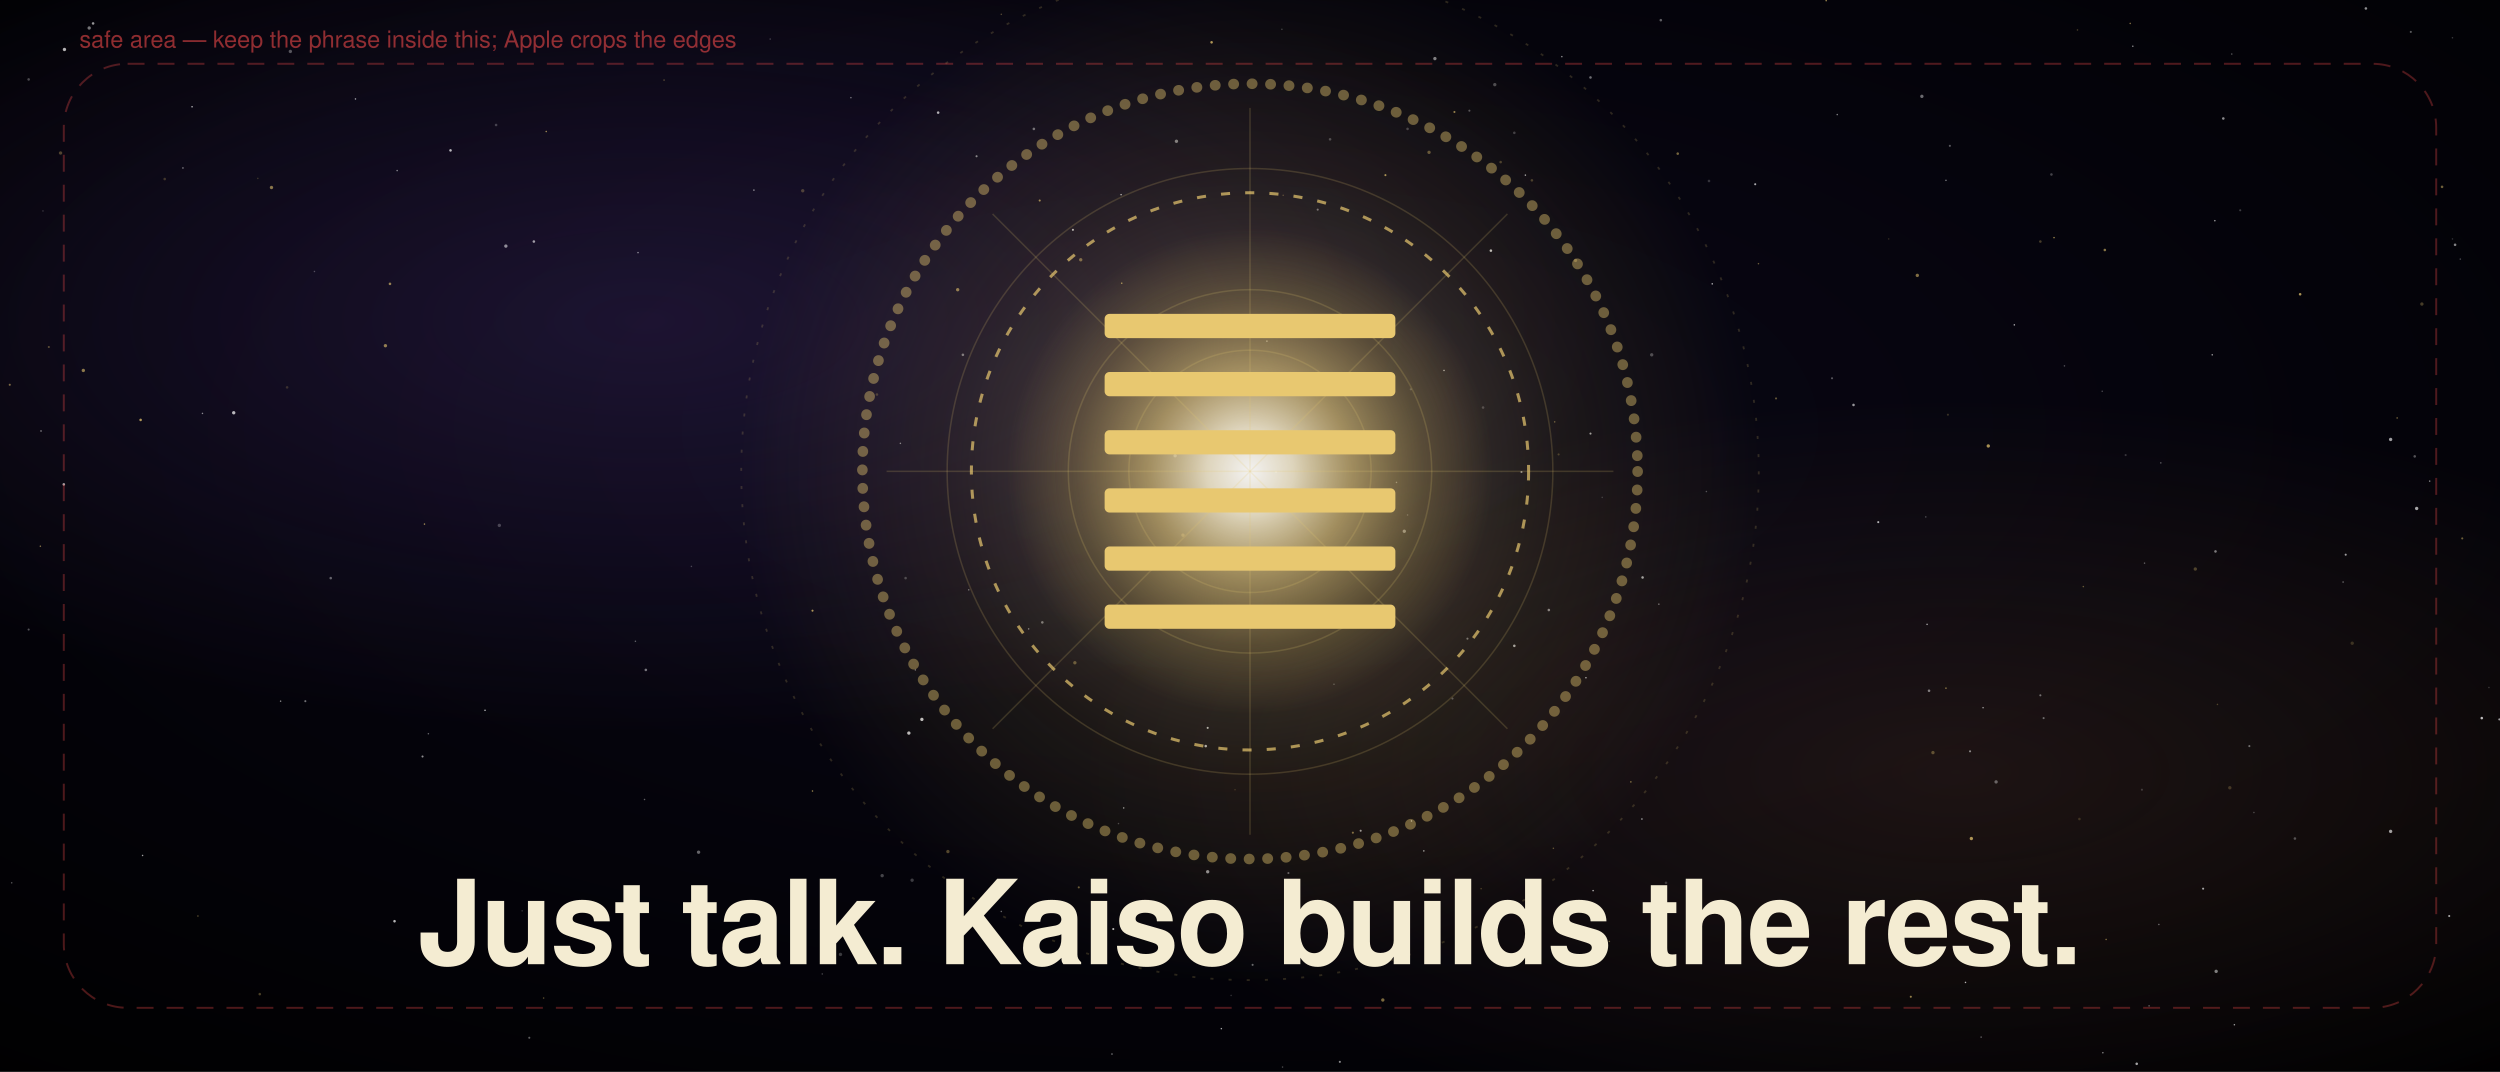
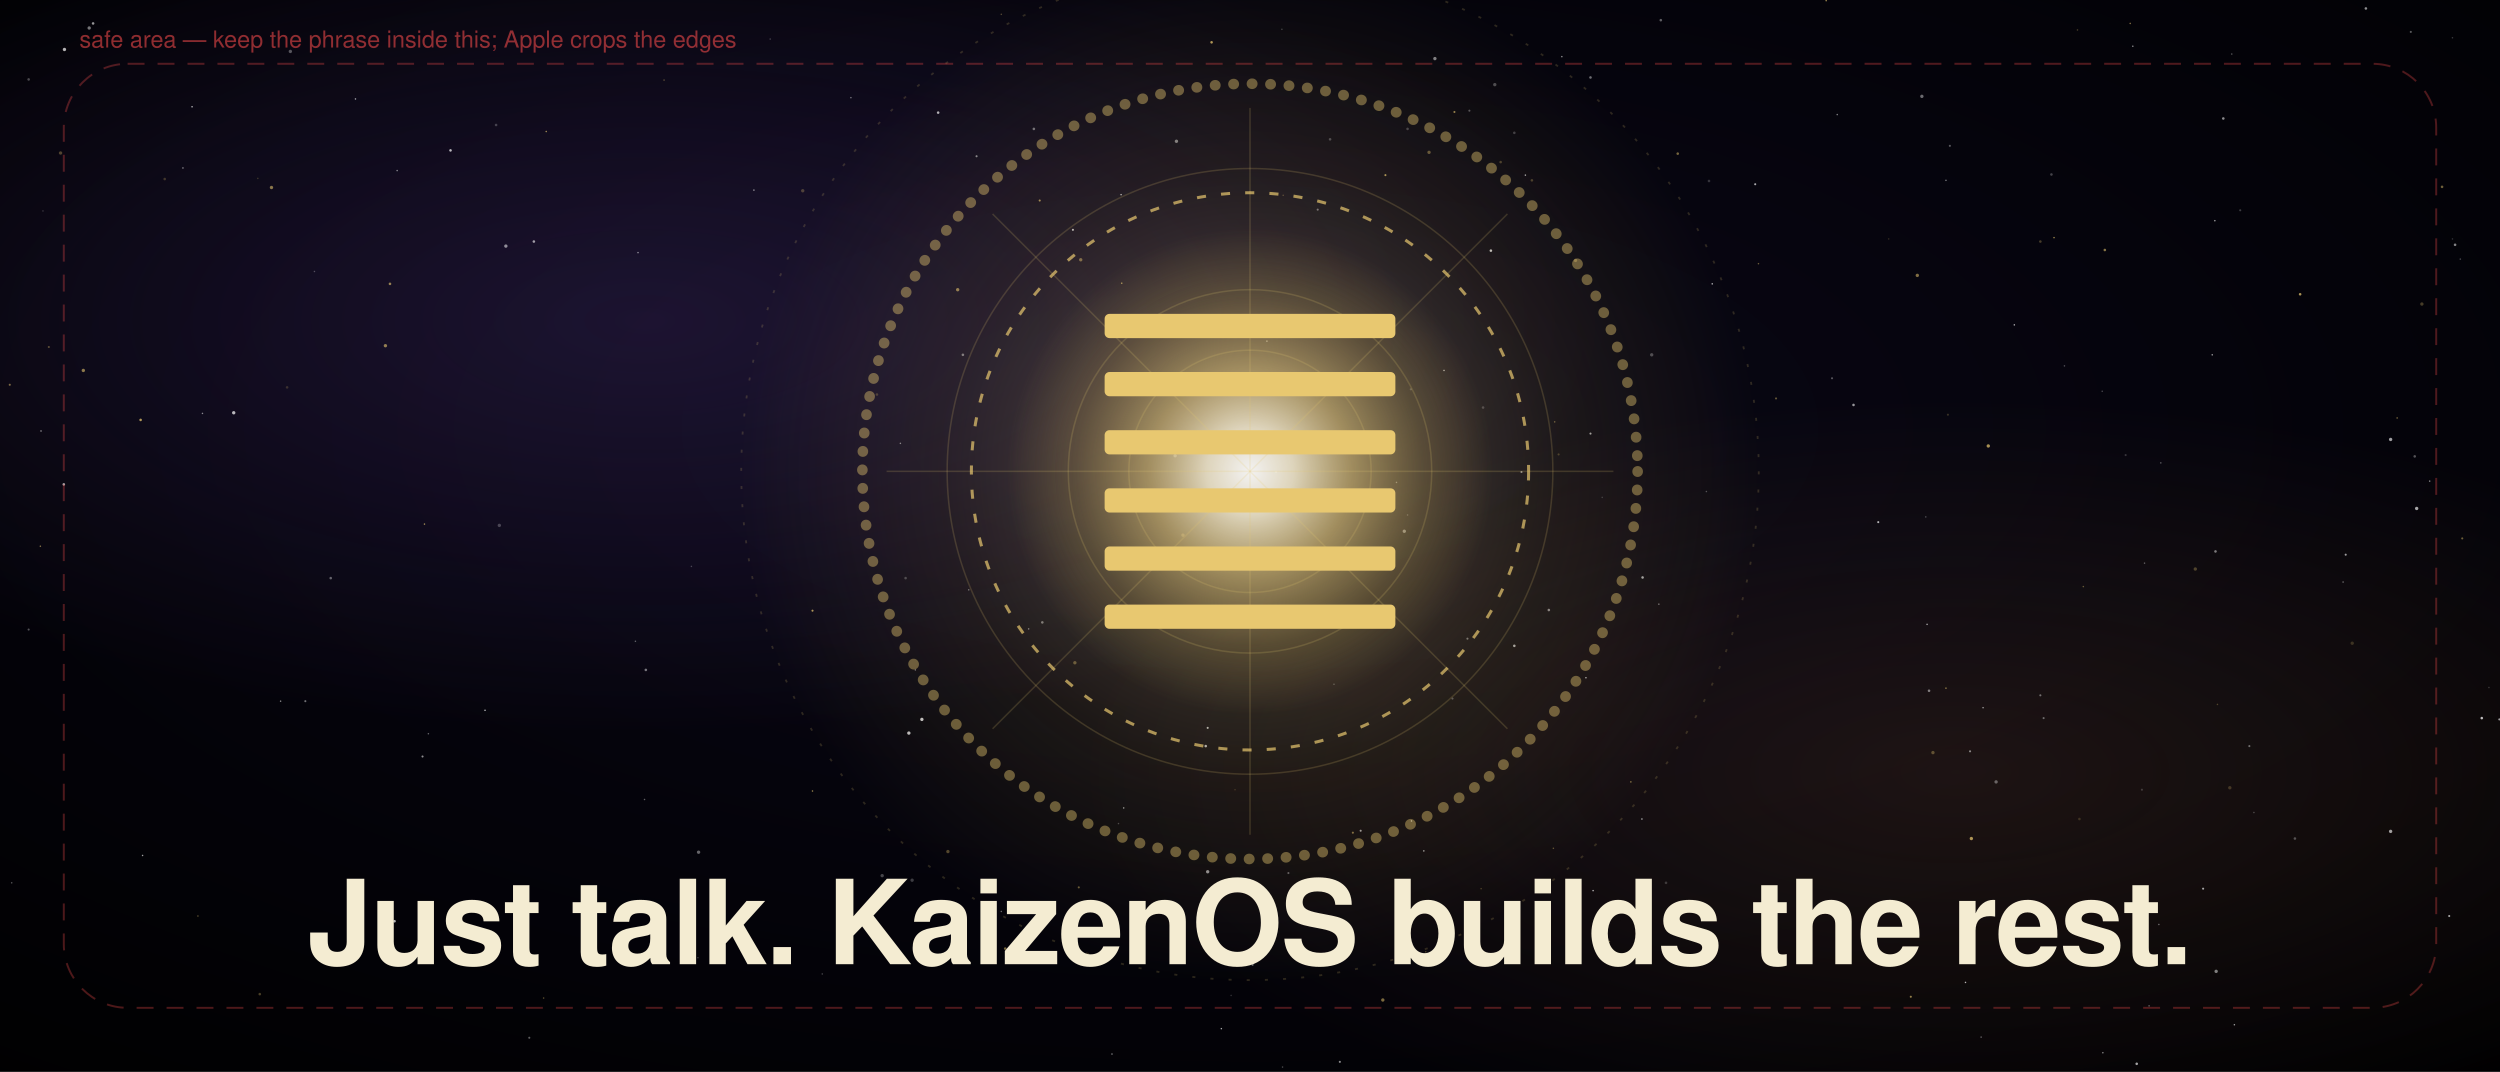
<svg xmlns="http://www.w3.org/2000/svg" width="3840" height="1646" viewBox="0 0 3840 1646">
  <defs>
    <radialGradient id="void" cx="0.5" cy="0.4" r="0.82">
      <stop offset="0%" stop-color="#0a0817" />
      <stop offset="55%" stop-color="#04030a" />
      <stop offset="100%" stop-color="#000000" />
    </radialGradient>
    <radialGradient id="neb1" cx="0.26" cy="0.3" r="0.55">
      <stop offset="0%" stop-color="#4b3278" stop-opacity="0.32" />
      <stop offset="70%" stop-color="#4b3278" stop-opacity="0" />
    </radialGradient>
    <radialGradient id="neb2" cx="0.78" cy="0.72" r="0.5">
      <stop offset="0%" stop-color="#785032" stop-opacity="0.22" />
      <stop offset="70%" stop-color="#785032" stop-opacity="0" />
    </radialGradient>
    <radialGradient id="pinealCore" cx="50%" cy="50%" r="50%">
      <stop offset="0%" stop-color="#ffffff" stop-opacity="0.92" />
      <stop offset="18%" stop-color="#fff5d6" stop-opacity="0.80" />
      <stop offset="42%" stop-color="#f1d27a" stop-opacity="0.52" />
      <stop offset="72%" stop-color="#c8a84e" stop-opacity="0.22" />
      <stop offset="100%" stop-color="#c8a84e" stop-opacity="0" />
    </radialGradient>
    <radialGradient id="pinealHalo" cx="50%" cy="50%" r="50%">
      <stop offset="0%" stop-color="#fff5d6" stop-opacity="0.34" />
      <stop offset="60%" stop-color="#c8a84e" stop-opacity="0.11" />
      <stop offset="100%" stop-color="#c8a84e" stop-opacity="0" />
    </radialGradient>
  </defs>
  <rect width="3840" height="1646" fill="#000000" />
  <rect width="3840" height="1646" fill="url(#void)" />
  <rect width="3840" height="1646" fill="url(#neb1)" />
  <rect width="3840" height="1646" fill="url(#neb2)" />
  <g id="stars">
    <circle cx="1852" cy="1146" r="2.0" fill="#ffffff" opacity="0.67" />
    <circle cx="777" cy="378" r="2.6" fill="#ffffff" opacity="0.53" />
    <circle cx="762" cy="192" r="2.0" fill="#ffffff" opacity="0.23" />
    <circle cx="3316" cy="1420" r="1.2" fill="#ffffff" opacity="0.41" />
    <circle cx="1855" cy="1339" r="2.6" fill="#ffffff" opacity="0.54" />
    <circle cx="3406" cy="1082" r="1.2" fill="#e8c870" opacity="0.29" />
    <circle cx="990" cy="1228" r="1.2" fill="#ffffff" opacity="0.37" />
    <circle cx="2420" cy="400" r="2.6" fill="#e8c870" opacity="0.35" />
    <circle cx="18" cy="1356" r="1.2" fill="#ffffff" opacity="0.34" />
    <circle cx="2257" cy="170" r="1.6" fill="#ffffff" opacity="0.31" />
    <circle cx="1183" cy="60" r="1.2" fill="#ffffff" opacity="0.24" />
    <circle cx="441" cy="595" r="2.0" fill="#e8c870" opacity="0.19" />
    <circle cx="2805" cy="1" r="1.2" fill="#e8c870" opacity="0.7" />
    <circle cx="1925" cy="768" r="2.0" fill="#ffffff" opacity="0.5" />
    <circle cx="813" cy="1594" r="1.6" fill="#ffffff" opacity="0.36" />
    <circle cx="62" cy="839" r="1.2" fill="#e8c870" opacity="0.58" />
    <circle cx="44" cy="122" r="2.0" fill="#ffffff" opacity="0.28" />
    <circle cx="2290" cy="385" r="2.0" fill="#ffffff" opacity="0.74" />
    <circle cx="3151" cy="268" r="2.0" fill="#ffffff" opacity="0.25" />
    <circle cx="1723" cy="435" r="1.2" fill="#e8c870" opacity="0.73" />
    <circle cx="3290" cy="1213" r="1.6" fill="#ffffff" opacity="0.19" />
    <circle cx="767" cy="807" r="2.6" fill="#ffffff" opacity="0.24" />
    <circle cx="599" cy="436" r="2.0" fill="#e8c870" opacity="0.62" />
    <circle cx="1347" cy="606" r="2.0" fill="#e8c870" opacity="0.23" />
    <circle cx="2386" cy="1303" r="1.2" fill="#e8c870" opacity="0.39" />
    <circle cx="2548" cy="928" r="1.2" fill="#ffffff" opacity="0.46" />
    <circle cx="2353" cy="277" r="2.0" fill="#e8c870" opacity="0.27" />
    <circle cx="3720" cy="467" r="2.6" fill="#e8c870" opacity="0.29" />
    <circle cx="3028" cy="1288" r="2.6" fill="#e8c870" opacity="0.72" />
    <circle cx="3613" cy="988" r="2.6" fill="#e8c870" opacity="0.21" />
    <circle cx="446" cy="79" r="2.6" fill="#ffffff" opacity="0.32" />
    <circle cx="2885" cy="802" r="1.6" fill="#ffffff" opacity="0.7" />
    <circle cx="2011" cy="600" r="2.6" fill="#e8c870" opacity="0.59" />
    <circle cx="281" cy="258" r="1.2" fill="#ffffff" opacity="0.55" />
    <circle cx="2522" cy="1258" r="1.2" fill="#ffffff" opacity="0.7" />
    <circle cx="835" cy="1533" r="1.2" fill="#e8c870" opacity="0.41" />
    <circle cx="1020" cy="123" r="1.2" fill="#e8c870" opacity="0.39" />
    <circle cx="2343" cy="269" r="1.2" fill="#ffffff" opacity="0.69" />
    <circle cx="1355" cy="1345" r="2.6" fill="#ffffff" opacity="0.26" />
    <circle cx="143" cy="36" r="2.0" fill="#ffffff" opacity="0.58" />
    <circle cx="137" cy="43" r="2.6" fill="#ffffff" opacity="0.45" />
    <circle cx="2992" cy="637" r="1.6" fill="#e8c870" opacity="0.22" />
    <circle cx="1855" cy="1118" r="1.6" fill="#ffffff" opacity="0.69" />
    <circle cx="3019" cy="1509" r="1.2" fill="#ffffff" opacity="0.7" />
    <circle cx="1441" cy="173" r="2.0" fill="#ffffff" opacity="0.68" />
    <circle cx="1708" cy="1619" r="1.2" fill="#ffffff" opacity="0.51" />
    <circle cx="2559" cy="1356" r="2.0" fill="#ffffff" opacity="0.19" />
    <circle cx="295" cy="164" r="1.2" fill="#ffffff" opacity="0.75" />
    <circle cx="3603" cy="852" r="1.6" fill="#ffffff" opacity="0.6" />
    <circle cx="2379" cy="937" r="2.0" fill="#ffffff" opacity="0.49" />
    <circle cx="2124" cy="1536" r="2.6" fill="#e8c870" opacity="0.52" />
    <circle cx="1969" cy="45" r="1.2" fill="#ffffff" opacity="0.24" />
    <circle cx="3194" cy="1258" r="2.0" fill="#e8c870" opacity="0.19" />
    <circle cx="1233" cy="293" r="2.6" fill="#e8c870" opacity="0.28" />
    <circle cx="3709" cy="701" r="2.0" fill="#ffffff" opacity="0.32" />
    <circle cx="1657" cy="1363" r="1.6" fill="#e8c870" opacity="0.43" />
    <circle cx="3301" cy="1545" r="1.2" fill="#ffffff" opacity="0.4" />
    <circle cx="2388" cy="648" r="1.2" fill="#e8c870" opacity="0.46" />
    <circle cx="3428" cy="83" r="1.2" fill="#ffffff" opacity="0.34" />
    <circle cx="692" cy="231" r="2.0" fill="#ffffff" opacity="0.71" />
    <circle cx="3403" cy="847" r="2.0" fill="#ffffff" opacity="0.46" />
    <circle cx="1291" cy="1466" r="2.6" fill="#ffffff" opacity="0.22" />
    <circle cx="128" cy="569" r="2.6" fill="#e8c870" opacity="0.58" />
    <circle cx="2337" cy="725" r="1.6" fill="#ffffff" opacity="0.5" />
    <circle cx="2625" cy="278" r="2.0" fill="#ffffff" opacity="0.19" />
    <circle cx="3398" cy="545" r="1.2" fill="#ffffff" opacity="0.63" />
    <circle cx="2577" cy="236" r="2.0" fill="#e8c870" opacity="0.49" />
    <circle cx="2621" cy="755" r="1.2" fill="#ffffff" opacity="0.29" />
    <circle cx="1946" cy="524" r="1.2" fill="#ffffff" opacity="0.61" />
    <circle cx="2190" cy="1462" r="1.2" fill="#e8c870" opacity="0.34" />
    <circle cx="1416" cy="1105" r="2.6" fill="#ffffff" opacity="0.75" />
    <circle cx="652" cy="805" r="1.2" fill="#e8c870" opacity="0.71" />
    <circle cx="2958" cy="794" r="1.2" fill="#ffffff" opacity="0.29" />
    <circle cx="3634" cy="13" r="2.0" fill="#ffffff" opacity="0.55" />
    <circle cx="2058" cy="1631" r="1.6" fill="#ffffff" opacity="0.55" />
    <circle cx="839" cy="202" r="1.2" fill="#e8c870" opacity="0.69" />
    <circle cx="359" cy="634" r="2.6" fill="#ffffff" opacity="0.71" />
    <circle cx="1072" cy="1471" r="1.2" fill="#ffffff" opacity="0.23" />
    <circle cx="1805" cy="700" r="2.6" fill="#ffffff" opacity="0.34" />
    <circle cx="3767" cy="58" r="1.2" fill="#ffffff" opacity="0.22" />
    <circle cx="3276" cy="71" r="1.2" fill="#ffffff" opacity="0.57" />
    <circle cx="3751" cy="287" r="2.0" fill="#e8c870" opacity="0.47" />
    <circle cx="2963" cy="1061" r="2.0" fill="#ffffff" opacity="0.46" />
    <circle cx="2822" cy="176" r="1.2" fill="#ffffff" opacity="0.5" />
    <circle cx="3404" cy="1492" r="2.6" fill="#ffffff" opacity="0.48" />
    <circle cx="3455" cy="1146" r="1.6" fill="#ffffff" opacity="0.4" />
    <circle cx="3462" cy="1248" r="1.2" fill="#ffffff" opacity="0.26" />
    <circle cx="2231" cy="1073" r="1.6" fill="#ffffff" opacity="0.29" />
    <circle cx="2195" cy="234" r="2.6" fill="#e8c870" opacity="0.39" />
    <circle cx="2204" cy="90" r="2.6" fill="#ffffff" opacity="0.49" />
    <circle cx="2305" cy="249" r="2.0" fill="#e8c870" opacity="0.28" />
    <circle cx="3812" cy="1103" r="2.0" fill="#ffffff" opacity="0.73" />
    <circle cx="3782" cy="827" r="1.6" fill="#e8c870" opacity="0.46" />
    <circle cx="1391" cy="888" r="2.0" fill="#ffffff" opacity="0.24" />
    <circle cx="1718" cy="1265" r="1.2" fill="#ffffff" opacity="0.25" />
    <circle cx="3191" cy="46" r="1.2" fill="#e8c870" opacity="0.31" />
    <circle cx="2814" cy="581" r="1.6" fill="#ffffff" opacity="0.32" />
    <circle cx="2043" cy="214" r="2.0" fill="#ffffff" opacity="0.25" />
    <circle cx="2090" cy="1276" r="1.6" fill="#ffffff" opacity="0.58" />
    <circle cx="3599" cy="894" r="1.2" fill="#ffffff" opacity="0.42" />
    <circle cx="2168" cy="1261" r="1.2" fill="#ffffff" opacity="0.67" />
    <circle cx="2187" cy="1307" r="1.2" fill="#ffffff" opacity="0.67" />
    <circle cx="2505" cy="1201" r="1.2" fill="#e8c870" opacity="0.6" />
    <circle cx="3319" cy="711" r="1.2" fill="#ffffff" opacity="0.36" />
    <circle cx="3779" cy="398" r="1.2" fill="#ffffff" opacity="0.29" />
    <circle cx="396" cy="274" r="1.2" fill="#e8c870" opacity="0.23" />
    <circle cx="1588" cy="198" r="2.0" fill="#ffffff" opacity="0.42" />
    <circle cx="3235" cy="1443" r="1.2" fill="#e8c870" opacity="0.54" />
    <circle cx="3272" cy="36" r="1.2" fill="#e8c870" opacity="0.57" />
    <circle cx="3732" cy="739" r="1.2" fill="#ffffff" opacity="0.54" />
    <circle cx="1406" cy="1029" r="1.2" fill="#ffffff" opacity="0.45" />
    <circle cx="99" cy="76" r="2.6" fill="#ffffff" opacity="0.7" />
    <circle cx="1971" cy="300" r="1.2" fill="#e8c870" opacity="0.3" />
    <circle cx="3441" cy="323" r="1.6" fill="#ffffff" opacity="0.23" />
    <circle cx="253" cy="275" r="2.0" fill="#e8c870" opacity="0.24" />
    <circle cx="1601" cy="956" r="2.0" fill="#ffffff" opacity="0.43" />
    <circle cx="2461" cy="764" r="1.2" fill="#ffffff" opacity="0.2" />
    <circle cx="820" cy="371" r="2.0" fill="#ffffff" opacity="0.6" />
    <circle cx="1660" cy="399" r="2.6" fill="#e8c870" opacity="0.47" />
    <circle cx="63" cy="662" r="1.2" fill="#ffffff" opacity="0.58" />
    <circle cx="3525" cy="1288" r="2.0" fill="#ffffff" opacity="0.29" />
    <circle cx="2394" cy="698" r="1.6" fill="#e8c870" opacity="0.25" />
    <circle cx="3043" cy="1593" r="1.2" fill="#ffffff" opacity="0.41" />
    <circle cx="3672" cy="675" r="2.6" fill="#ffffff" opacity="0.62" />
    <circle cx="3134" cy="371" r="2.0" fill="#e8c870" opacity="0.29" />
    <circle cx="3265" cy="699" r="1.6" fill="#ffffff" opacity="0.19" />
    <circle cx="1456" cy="1308" r="2.6" fill="#e8c870" opacity="0.34" />
    <circle cx="2728" cy="612" r="1.6" fill="#e8c870" opacity="0.41" />
    <circle cx="745" cy="1091" r="1.2" fill="#ffffff" opacity="0.75" />
    <circle cx="2630" cy="436" r="1.2" fill="#ffffff" opacity="0.74" />
    <circle cx="93" cy="235" r="2.6" fill="#e8c870" opacity="0.32" />
    <circle cx="1817" cy="822" r="2.6" fill="#e8c870" opacity="0.29" />
    <circle cx="1538" cy="22" r="1.2" fill="#e8c870" opacity="0.34" />
    <circle cx="1396" cy="1126" r="2.6" fill="#ffffff" opacity="0.73" />
    <circle cx="2326" cy="204" r="2.0" fill="#ffffff" opacity="0.22" />
    <circle cx="2447" cy="1368" r="1.2" fill="#ffffff" opacity="0.72" />
    <circle cx="1580" cy="966" r="1.2" fill="#ffffff" opacity="0.49" />
    <circle cx="2443" cy="119" r="2.0" fill="#ffffff" opacity="0.42" />
    <circle cx="2157" cy="816" r="2.6" fill="#ffffff" opacity="0.48" />
    <circle cx="1979" cy="1341" r="1.6" fill="#ffffff" opacity="0.34" />
    <circle cx="2935" cy="1531" r="1.6" fill="#e8c870" opacity="0.62" />
    <circle cx="2399" cy="87" r="1.2" fill="#ffffff" opacity="0.57" />
    <circle cx="216" cy="645" r="2.0" fill="#e8c870" opacity="0.74" />
    <circle cx="1307" cy="150" r="1.2" fill="#ffffff" opacity="0.45" />
    <circle cx="3094" cy="499" r="1.2" fill="#ffffff" opacity="0.71" />
    <circle cx="2960" cy="959" r="1.2" fill="#ffffff" opacity="0.65" />
    <circle cx="2472" cy="1446" r="1.2" fill="#e8c870" opacity="0.42" />
    <circle cx="483" cy="417" r="1.2" fill="#ffffff" opacity="0.27" />
    <circle cx="1488" cy="906" r="1.2" fill="#ffffff" opacity="0.44" />
    <circle cx="1073" cy="1309" r="2.6" fill="#ffffff" opacity="0.39" />
    <circle cx="3046" cy="1087" r="1.2" fill="#ffffff" opacity="0.6" />
    <circle cx="976" cy="985" r="1.2" fill="#ffffff" opacity="0.36" />
    <circle cx="2078" cy="1279" r="1.6" fill="#e8c870" opacity="0.53" />
    <circle cx="2969" cy="1156" r="2.6" fill="#e8c870" opacity="0.34" />
    <circle cx="980" cy="388" r="1.2" fill="#ffffff" opacity="0.55" />
    <circle cx="802" cy="1399" r="1.2" fill="#ffffff" opacity="0.19" />
    <circle cx="1062" cy="870" r="1.2" fill="#ffffff" opacity="0.24" />
    <circle cx="2218" cy="569" r="1.2" fill="#ffffff" opacity="0.7" />
    <circle cx="658" cy="1127" r="1.2" fill="#ffffff" opacity="0.39" />
    <circle cx="1960" cy="725" r="1.2" fill="#ffffff" opacity="0.46" />
    <circle cx="546" cy="152" r="1.2" fill="#ffffff" opacity="0.65" />
    <circle cx="3432" cy="1574" r="1.2" fill="#ffffff" opacity="0.61" />
    <circle cx="1597" cy="308" r="1.6" fill="#e8c870" opacity="0.66" />
    <circle cx="2443" cy="666" r="1.6" fill="#ffffff" opacity="0.61" />
    <circle cx="3771" cy="376" r="2.0" fill="#ffffff" opacity="0.51" />
    <circle cx="1892" cy="663" r="1.2" fill="#ffffff" opacity="0.43" />
    <circle cx="2326" cy="992" r="2.0" fill="#ffffff" opacity="0.62" />
    <circle cx="311" cy="635" r="1.2" fill="#ffffff" opacity="0.52" />
    <circle cx="2847" cy="622" r="2.0" fill="#ffffff" opacity="0.58" />
    <circle cx="1158" cy="292" r="1.2" fill="#ffffff" opacity="0.59" />
    <circle cx="1500" cy="240" r="1.6" fill="#ffffff" opacity="0.5" />
    <circle cx="3762" cy="1407" r="1.6" fill="#ffffff" opacity="0.64" />
    <circle cx="1248" cy="938" r="1.6" fill="#e8c870" opacity="0.73" />
    <circle cx="2989" cy="1057" r="1.2" fill="#e8c870" opacity="0.65" />
    <circle cx="98" cy="744" r="2.0" fill="#ffffff" opacity="0.63" />
    <circle cx="3026" cy="1154" r="1.6" fill="#ffffff" opacity="0.49" />
    <circle cx="3425" cy="1210" r="2.6" fill="#e8c870" opacity="0.23" />
    <circle cx="1861" cy="576" r="1.2" fill="#e8c870" opacity="0.21" />
    <circle cx="649" cy="1162" r="1.6" fill="#ffffff" opacity="0.55" />
    <circle cx="3294" cy="865" r="1.2" fill="#ffffff" opacity="0.35" />
    <circle cx="2234" cy="172" r="1.6" fill="#e8c870" opacity="0.6" />
    <circle cx="3682" cy="642" r="1.2" fill="#e8c870" opacity="0.55" />
    <circle cx="399" cy="1527" r="2.0" fill="#e8c870" opacity="0.31" />
    <circle cx="3134" cy="1068" r="1.6" fill="#ffffff" opacity="0.4" />
    <circle cx="1383" cy="681" r="1.2" fill="#ffffff" opacity="0.49" />
    <circle cx="2952" cy="148" r="2.6" fill="#ffffff" opacity="0.41" />
    <circle cx="3384" cy="1365" r="1.6" fill="#ffffff" opacity="0.64" />
    <circle cx="3415" cy="182" r="2.0" fill="#ffffff" opacity="0.54" />
    <circle cx="2145" cy="741" r="1.2" fill="#ffffff" opacity="0.42" />
    <circle cx="1722" cy="299" r="1.2" fill="#ffffff" opacity="0.74" />
    <circle cx="1538" cy="1400" r="1.2" fill="#ffffff" opacity="0.4" />
    <circle cx="2167" cy="598" r="1.6" fill="#ffffff" opacity="0.21" />
    <circle cx="1263" cy="1496" r="1.2" fill="#ffffff" opacity="0.27" />
    <circle cx="3767" cy="367" r="1.2" fill="#ffffff" opacity="0.19" />
    <circle cx="1970" cy="1639" r="1.2" fill="#ffffff" opacity="0.29" />
    <circle cx="1471" cy="445" r="2.6" fill="#e8c870" opacity="0.59" />
    <circle cx="2436" cy="1041" r="1.2" fill="#ffffff" opacity="0.69" />
    <circle cx="1648" cy="353" r="1.6" fill="#ffffff" opacity="0.72" />
    <circle cx="2254" cy="981" r="1.6" fill="#ffffff" opacity="0.41" />
    <circle cx="1401" cy="1352" r="2.6" fill="#ffffff" opacity="0.23" />
    <circle cx="3533" cy="452" r="2.0" fill="#e8c870" opacity="0.72" />
    <circle cx="3282" cy="1634" r="2.0" fill="#ffffff" opacity="0.63" />
    <circle cx="3171" cy="562" r="1.2" fill="#ffffff" opacity="0.32" />
    <circle cx="44" cy="967" r="1.6" fill="#ffffff" opacity="0.32" />
    <circle cx="1726" cy="1241" r="1.2" fill="#ffffff" opacity="0.62" />
    <circle cx="592" cy="531" r="2.6" fill="#e8c870" opacity="0.6" />
    <circle cx="2537" cy="545" r="2.6" fill="#ffffff" opacity="0.27" />
    <circle cx="3155" cy="365" r="1.2" fill="#e8c870" opacity="0.7" />
    <circle cx="610" cy="262" r="1.2" fill="#ffffff" opacity="0.53" />
    <circle cx="2162" cy="198" r="2.0" fill="#ffffff" opacity="0.23" />
    <circle cx="3066" cy="1201" r="2.6" fill="#ffffff" opacity="0.35" />
    <circle cx="3233" cy="384" r="2.0" fill="#e8c870" opacity="0.57" />
    <circle cx="3200" cy="901" r="1.2" fill="#e8c870" opacity="0.42" />
    <circle cx="2024" cy="322" r="1.6" fill="#ffffff" opacity="0.41" />
    <circle cx="2278" cy="626" r="2.0" fill="#ffffff" opacity="0.22" />
    <circle cx="304" cy="1407" r="1.2" fill="#e8c870" opacity="0.4" />
    <circle cx="1891" cy="1529" r="1.2" fill="#ffffff" opacity="0.19" />
    <circle cx="1544" cy="1457" r="2.0" fill="#e8c870" opacity="0.5" />
    <circle cx="1876" cy="1580" r="1.2" fill="#ffffff" opacity="0.66" />
    <circle cx="2945" cy="423" r="2.6" fill="#e8c870" opacity="0.54" />
    <circle cx="3839" cy="1105" r="1.6" fill="#ffffff" opacity="0.61" />
    <circle cx="2275" cy="1365" r="1.2" fill="#e8c870" opacity="0.29" />
    <circle cx="2995" cy="224" r="1.6" fill="#ffffff" opacity="0.34" />
    <circle cx="1924" cy="1482" r="1.6" fill="#ffffff" opacity="0.4" />
    <circle cx="417" cy="288" r="2.6" fill="#e8c870" opacity="0.57" />
    <circle cx="2901" cy="367" r="1.2" fill="#e8c870" opacity="0.2" />
    <circle cx="1897" cy="1213" r="1.2" fill="#e8c870" opacity="0.2" />
    <circle cx="508" cy="888" r="2.0" fill="#ffffff" opacity="0.37" />
    <circle cx="3372" cy="874" r="2.6" fill="#e8c870" opacity="0.3" />
    <circle cx="606" cy="1415" r="2.0" fill="#ffffff" opacity="0.71" />
    <circle cx="2551" cy="31" r="2.0" fill="#ffffff" opacity="0.36" />
    <circle cx="3230" cy="1617" r="1.2" fill="#ffffff" opacity="0.53" />
    <circle cx="75" cy="533" r="1.6" fill="#e8c870" opacity="0.35" />
    <circle cx="1807" cy="217" r="2.6" fill="#ffffff" opacity="0.47" />
    <circle cx="3229" cy="601" r="1.2" fill="#ffffff" opacity="0.27" />
    <circle cx="3139" cy="1103" r="1.6" fill="#ffffff" opacity="0.38" />
    <circle cx="2049" cy="1051" r="1.2" fill="#ffffff" opacity="0.29" />
    <circle cx="3823" cy="1056" r="1.2" fill="#ffffff" opacity="0.2" />
    <circle cx="2701" cy="405" r="1.2" fill="#e8c870" opacity="0.45" />
    <circle cx="1710" cy="1427" r="1.6" fill="#ffffff" opacity="0.71" />
    <circle cx="1479" cy="545" r="2.0" fill="#ffffff" opacity="0.44" />
    <circle cx="2989" cy="277" r="1.2" fill="#ffffff" opacity="0.49" />
    <circle cx="2296" cy="130" r="2.6" fill="#ffffff" opacity="0.28" />
    <circle cx="3054" cy="685" r="2.6" fill="#e8c870" opacity="0.71" />
    <circle cx="15" cy="591" r="1.6" fill="#e8c870" opacity="0.51" />
    <circle cx="3402" cy="339" r="1.2" fill="#ffffff" opacity="0.64" />
    <circle cx="1861" cy="65" r="2.0" fill="#e8c870" opacity="0.74" />
    <circle cx="2696" cy="283" r="1.6" fill="#ffffff" opacity="0.66" />
    <circle cx="3712" cy="781" r="2.6" fill="#ffffff" opacity="0.64" />
    <circle cx="66" cy="324" r="1.2" fill="#ffffff" opacity="0.2" />
    <circle cx="2162" cy="791" r="1.2" fill="#ffffff" opacity="0.28" />
    <circle cx="2128" cy="269" r="1.6" fill="#e8c870" opacity="0.71" />
    <circle cx="219" cy="1314" r="1.2" fill="#ffffff" opacity="0.63" />
    <circle cx="1651" cy="1018" r="2.6" fill="#e8c870" opacity="0.38" />
    <circle cx="3672" cy="1277" r="2.6" fill="#ffffff" opacity="0.61" />
    <circle cx="1989" cy="949" r="2.0" fill="#ffffff" opacity="0.25" />
    <circle cx="469" cy="1077" r="1.6" fill="#ffffff" opacity="0.43" />
    <circle cx="3703" cy="49" r="1.6" fill="#ffffff" opacity="0.35" />
    <circle cx="2523" cy="887" r="2.0" fill="#ffffff" opacity="0.61" />
    <circle cx="1248" cy="1215" r="1.2" fill="#e8c870" opacity="0.66" />
    <circle cx="992" cy="1029" r="2.0" fill="#ffffff" opacity="0.45" />
    <circle cx="431" cy="1077" r="1.2" fill="#ffffff" opacity="0.55" />
  </g>
  <g transform="translate(1920,724) scale(4.6517)">
    <circle cx="0" cy="0" r="170" fill="url(#pinealHalo)" />
    <circle cx="0" cy="0" r="80" fill="url(#pinealCore)" />
    <g fill="none" stroke="#e8c870" stroke-width="0.5" stroke-opacity="0.18">
      <line x1="0" y1="-120" x2="0" y2="120" />
      <line x1="-120" y1="0" x2="120" y2="0" />
      <line x1="-85" y1="-85" x2="85" y2="85" />
      <line x1="-85" y1="85" x2="85" y2="-85" />
      <circle cx="0" cy="0" r="40" />
      <circle cx="0" cy="0" r="60" />
      <circle cx="0" cy="0" r="100" />
    </g>
    <circle cx="0" cy="0" r="92" fill="none" stroke="#e8c870" stroke-opacity="0.7" stroke-width="1" stroke-dasharray="3 5" />
    <circle cx="0" cy="0" r="128" fill="none" stroke="#e8c870" stroke-opacity="0.42" stroke-width="3.5" stroke-dasharray="0.1 6" stroke-linecap="round" />
    <circle cx="0" cy="0" r="168" fill="none" stroke="#e8c870" stroke-opacity="0.18" stroke-width="0.6" stroke-dasharray="1 5" />
    <g transform="scale(0.8)">
      <rect x="-60" y="-65" width="120" height="10" rx="2" fill="#e8c870" />
      <rect x="-60" y="-41" width="120" height="10" rx="2" fill="#e8c870" />
      <rect x="-60" y="-17" width="120" height="10" rx="2" fill="#e8c870" />
      <rect x="-60" y="7" width="120" height="10" rx="2" fill="#e8c870" />
      <rect x="-60" y="31" width="120" height="10" rx="2" fill="#e8c870" />
      <rect x="-60" y="55" width="120" height="10" rx="2" fill="#e8c870" />
    </g>
  </g>
-   <text x="1920" y="1481" text-anchor="middle" font-family="SF Pro Display, Helvetica Neue, Helvetica, Arial, sans-serif" font-size="180" font-weight="700" letter-spacing="-3" fill="#f4ecd2">Just talk. Kaiso builds the rest.</text>
+   <text x="1920" y="1481" text-anchor="middle" font-family="SF Pro Display, Helvetica Neue, Helvetica, Arial, sans-serif" font-size="180" font-weight="700" letter-spacing="-3" fill="#f4ecd2">Just talk. KaizenOS builds the rest.</text>
  <rect x="98" y="98" width="3644" height="1450" rx="98" fill="none" stroke="#ff4d4d" stroke-opacity="0.3" stroke-width="3" stroke-dasharray="26 20" />
  <text x="122" y="73" text-anchor="start" font-family="SF Pro Text, Helvetica Neue, Helvetica, Arial, sans-serif" font-size="36" fill="#ff4d4d" opacity="0.55">safe area — keep the phrase inside this; Apple crops the edges</text>
</svg>
